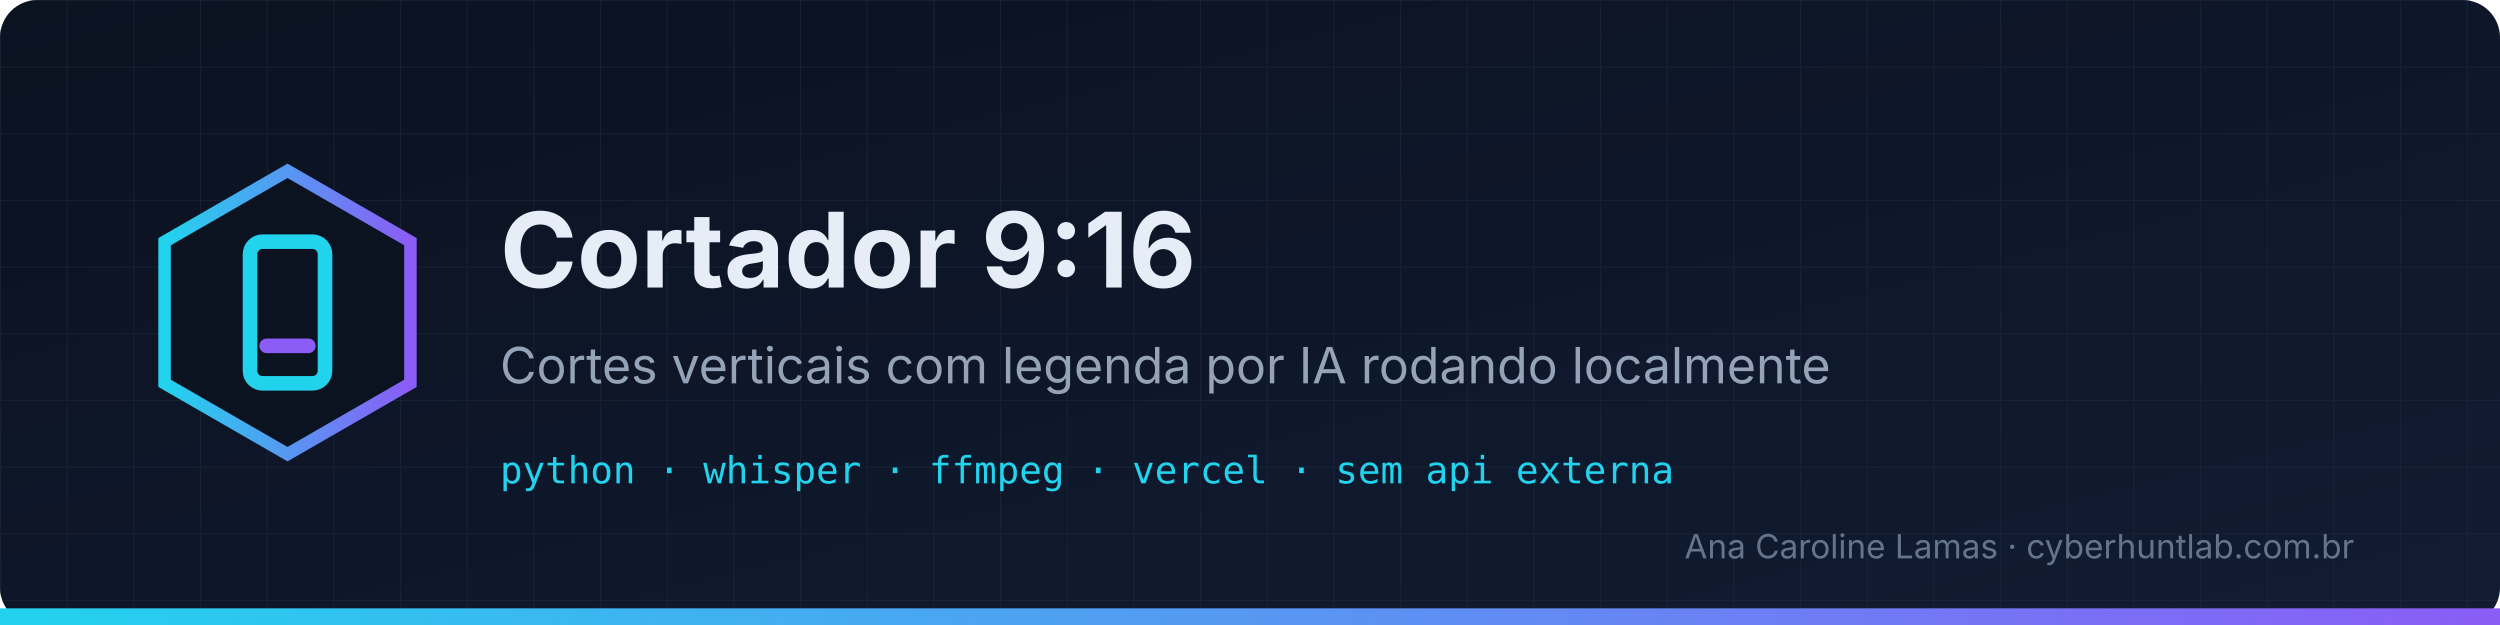
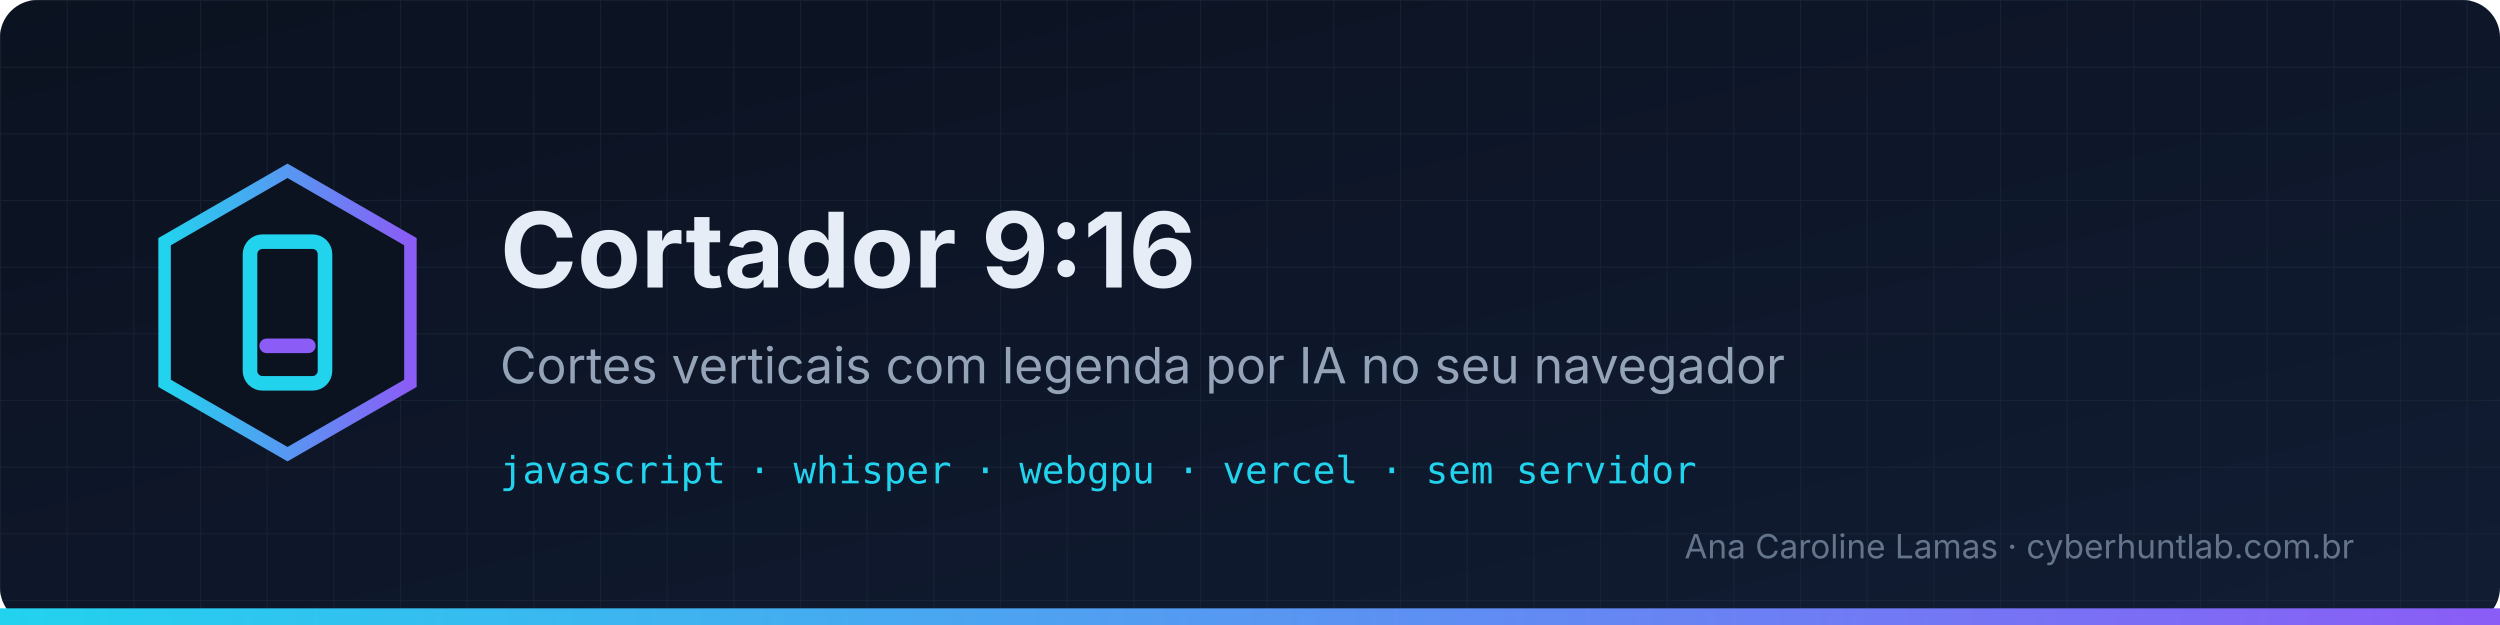
<svg xmlns="http://www.w3.org/2000/svg" width="1200" height="300" viewBox="0 0 1200 300" role="img" aria-label="Cortador 9:16">
  <defs>
    <linearGradient id="bg" x1="0" y1="0" x2="1" y2="1">
      <stop offset="0" stop-color="#0B1220" />
      <stop offset="1" stop-color="#111C33" />
    </linearGradient>
    <linearGradient id="ac" x1="0" y1="0" x2="1" y2="0">
      <stop offset="0" stop-color="#22D3EE" />
      <stop offset="1" stop-color="#8B5CF6" />
    </linearGradient>
    <pattern id="grid" width="32" height="32" patternUnits="userSpaceOnUse">
      <path d="M32 0H0V32" fill="none" stroke="#1E293B" stroke-width="1" />
    </pattern>
  </defs>
  <rect width="1200" height="300" rx="18" fill="url(#bg)" />
  <rect width="1200" height="300" rx="18" fill="url(#grid)" opacity="0.55" />
  <rect x="0" y="292" width="1200" height="8" fill="url(#ac)" />
  <g transform="translate(70 82)">
    <path d="M68 0 127 34v68L68 136 9 102V34Z" fill="#0B1220" stroke="url(#ac)" stroke-width="6" />
    <rect x="50" y="34" width="36" height="68" rx="6" fill="none" stroke="#22D3EE" stroke-width="7" />
    <path d="M58 84h20" stroke="#8B5CF6" stroke-width="7" stroke-linecap="round" />
  </g>
  <text x="240" y="138" font-family="Segoe UI, Inter, Helvetica, Arial, sans-serif" font-size="50" font-weight="700" fill="#E6EDF7">Cortador 9:16</text>
-   <text x="240" y="184" font-family="Segoe UI, Inter, Helvetica, Arial, sans-serif" font-size="24" fill="#94A3B8">Cortes verticais com legenda por IA rodando localmente</text>
-   <text x="240" y="232" font-family="JetBrains Mono, Consolas, monospace" font-size="18" fill="#22D3EE">python · whisper · ffmpeg · vercel · sem api externa</text>
+   <text x="240" y="184" font-family="Segoe UI, Inter, Helvetica, Arial, sans-serif" font-size="24" fill="#94A3B8">Cortes verticais com legenda por IA no seu navegador</text>
+   <text x="240" y="232" font-family="JetBrains Mono, Consolas, monospace" font-size="18" fill="#22D3EE">javascript · whisper · webgpu · vercel · sem servidor</text>
  <text x="1130" y="268" text-anchor="end" font-family="Segoe UI, Inter, Helvetica, Arial, sans-serif" font-size="16" fill="#64748B">Ana Caroline Lamas · cyberhuntlab.com.br</text>
</svg>
